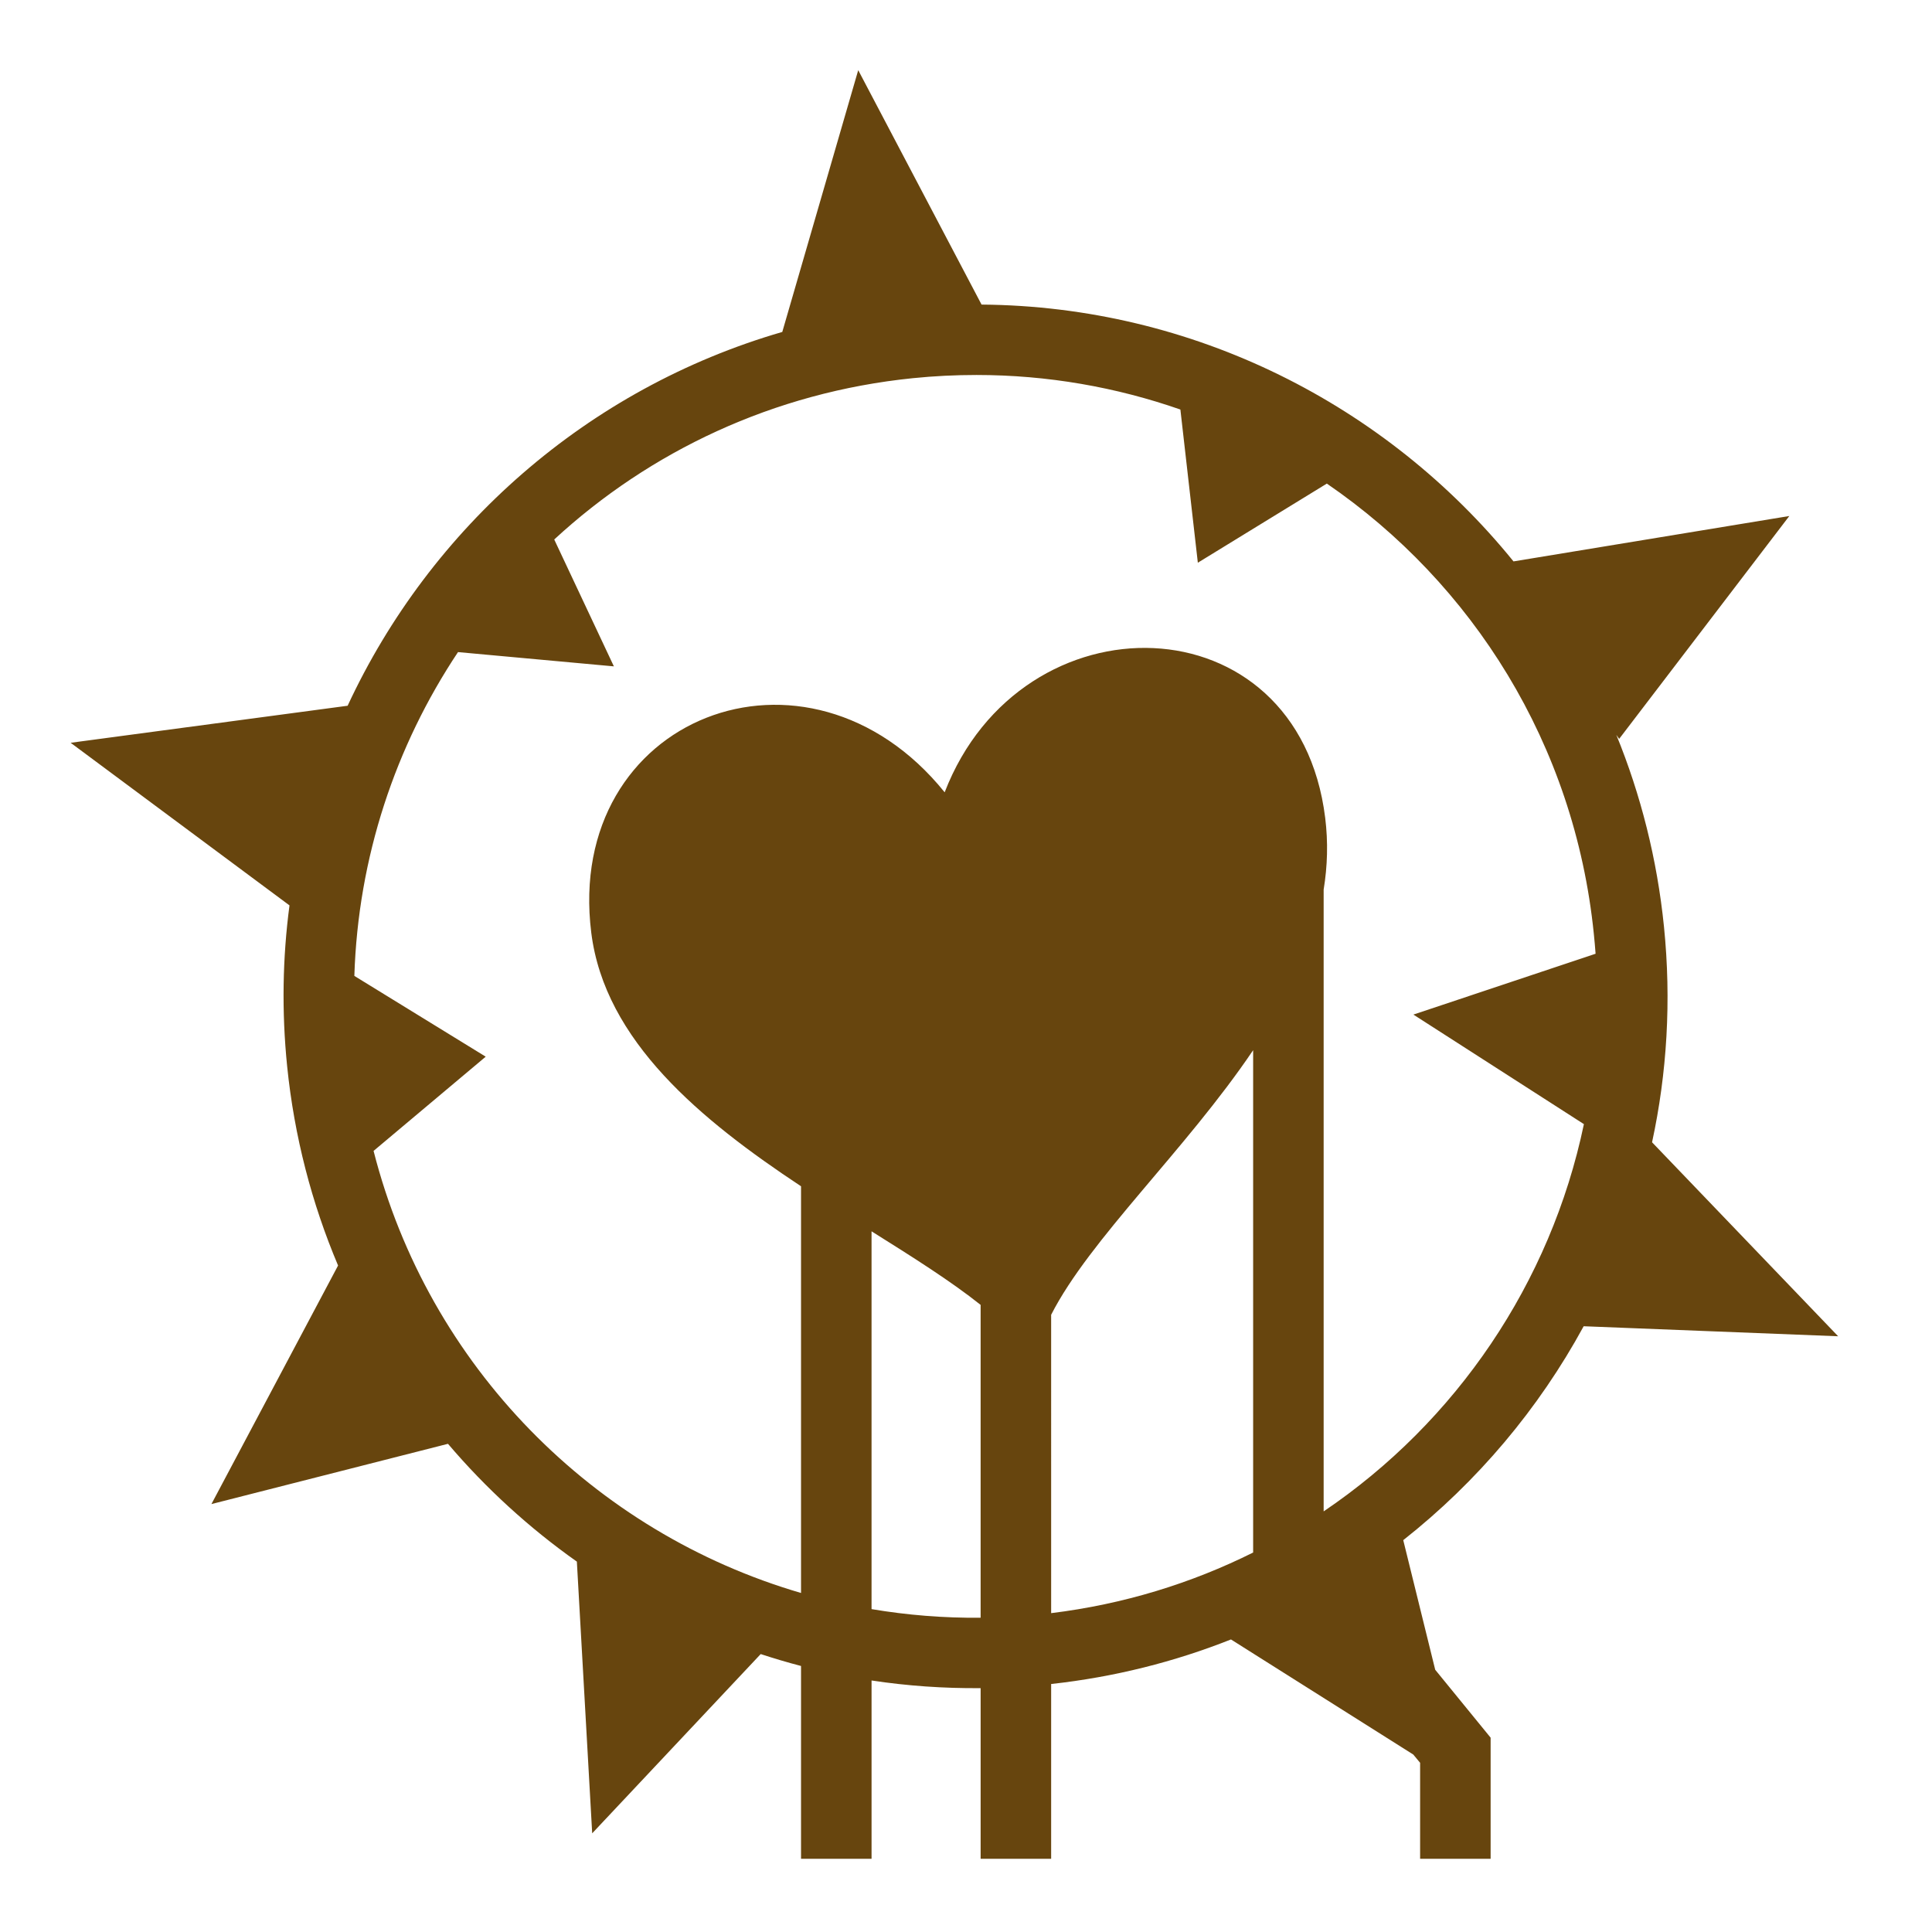
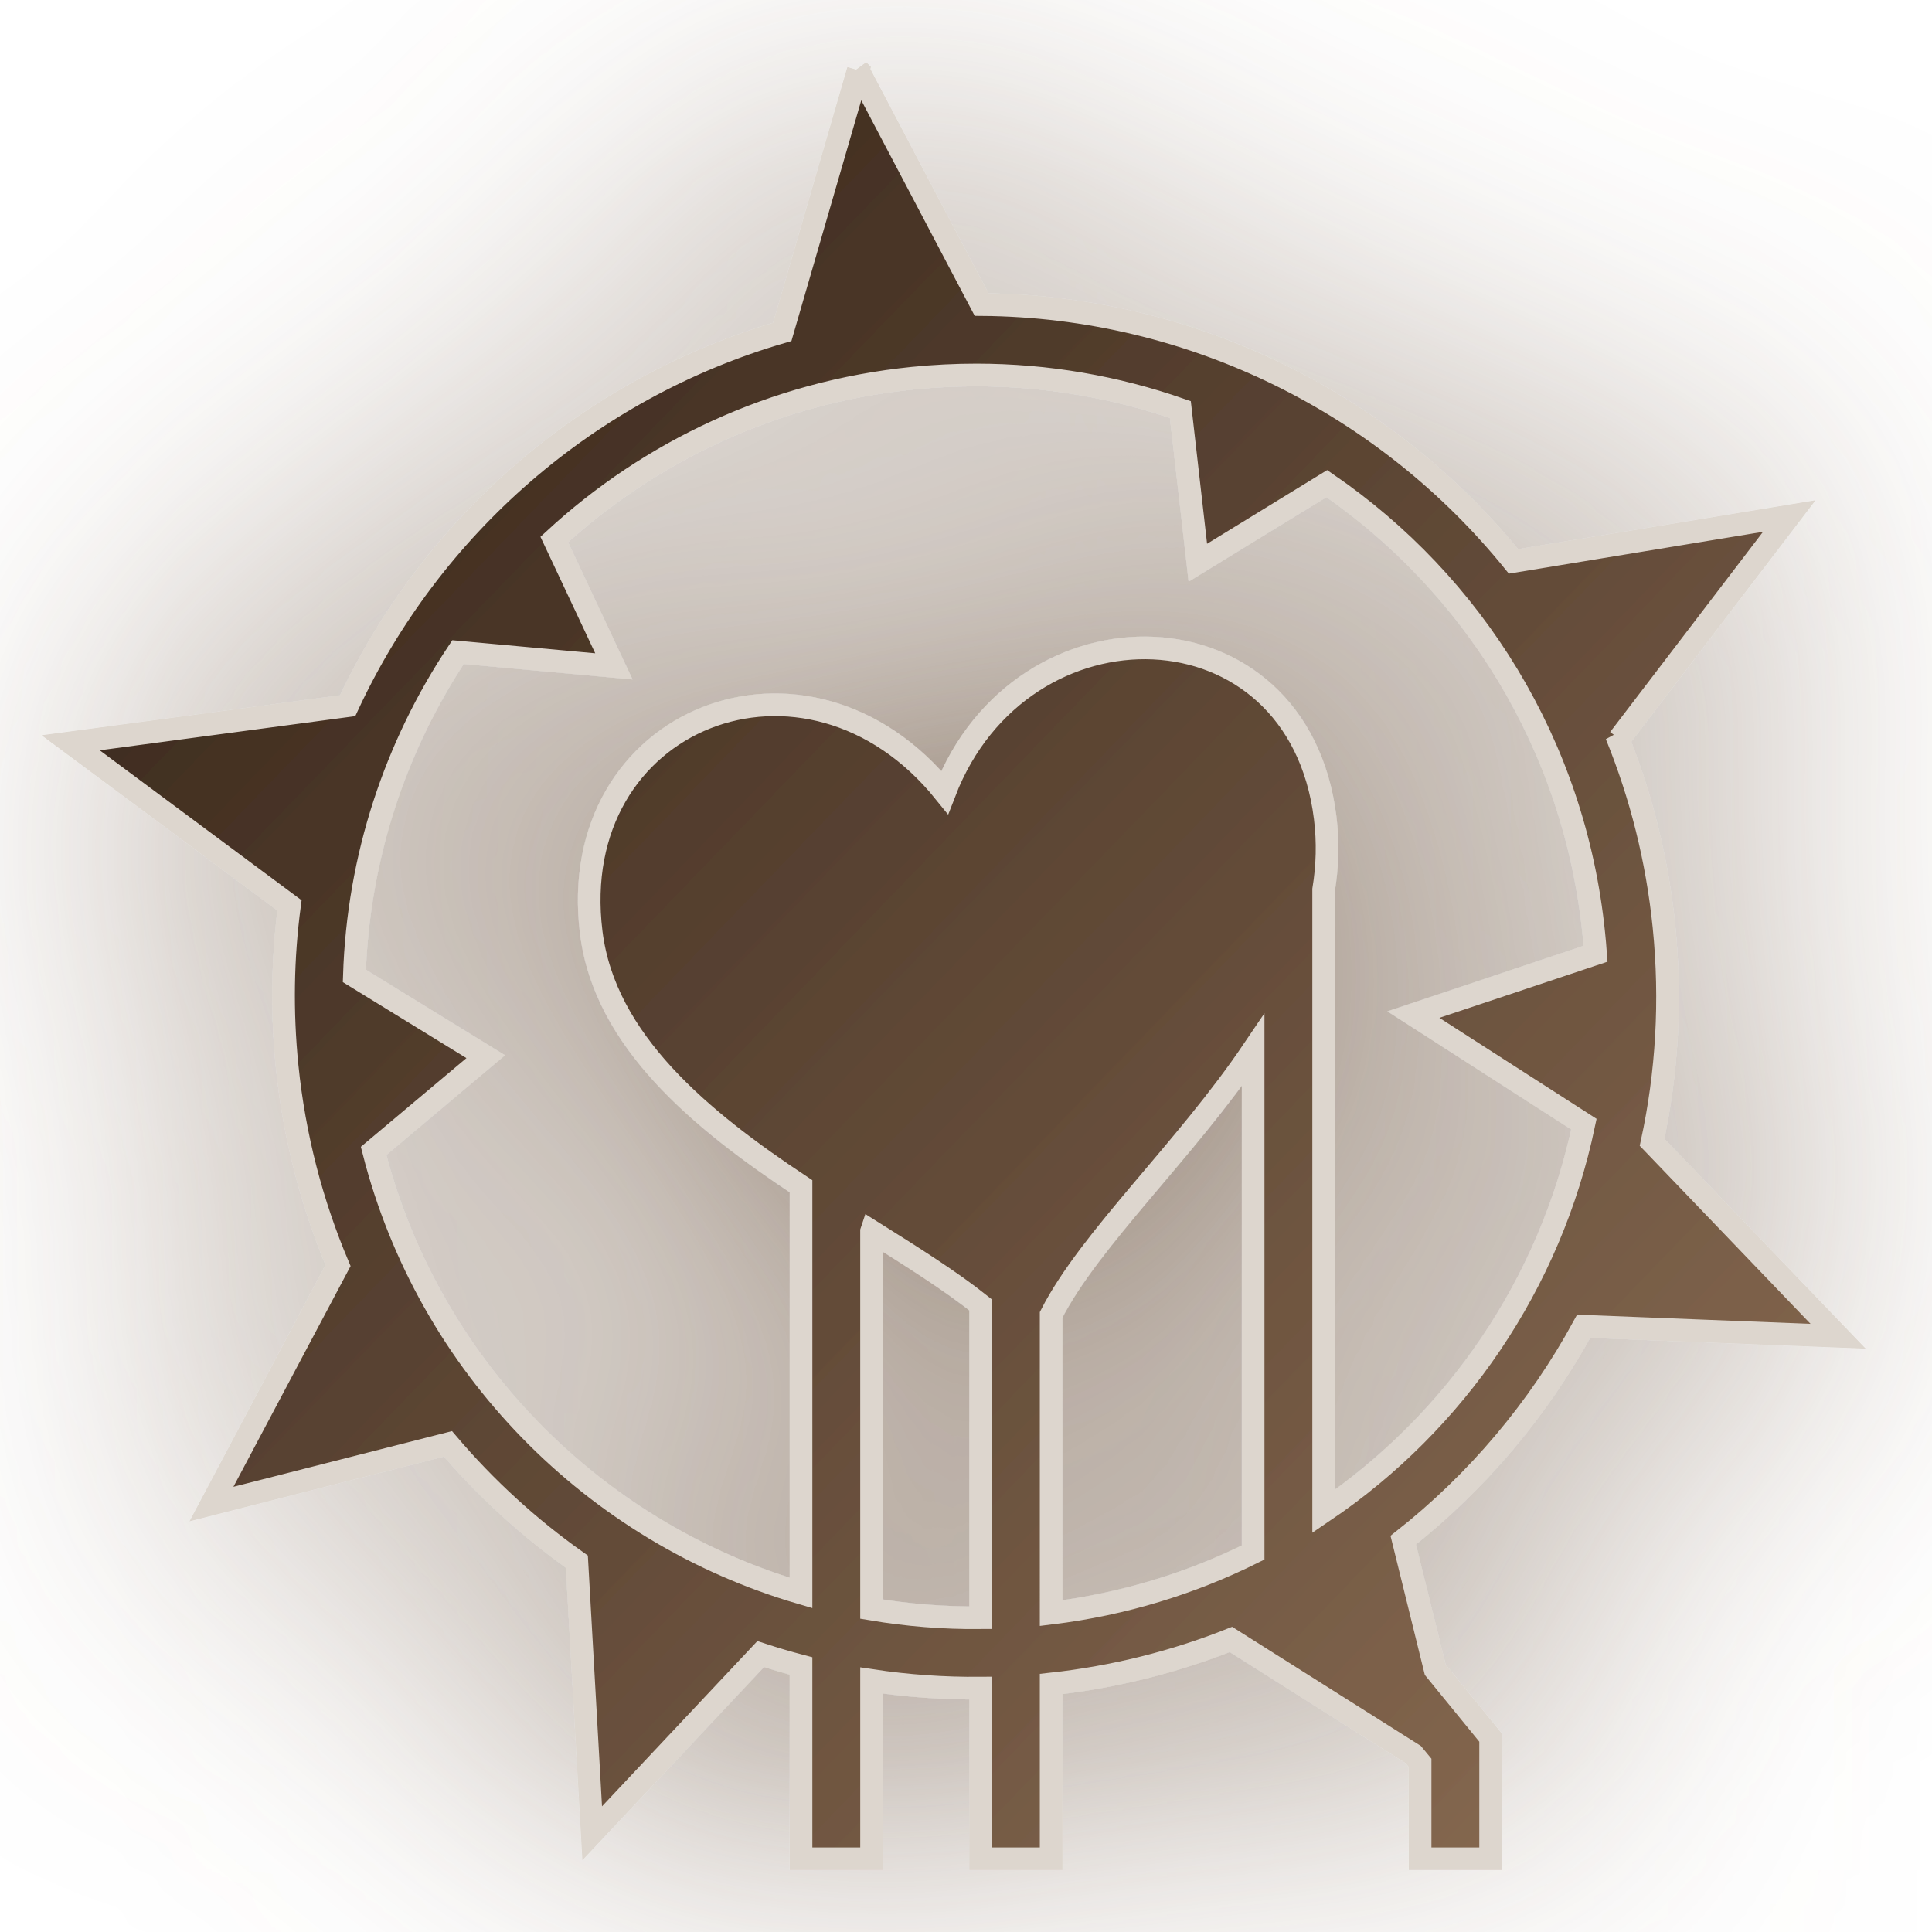
<svg xmlns="http://www.w3.org/2000/svg" viewBox="0 0 512 512">
+   <defs>
+     <filter id="shadow-1" height="300%" width="300%" x="-100%" y="-100%">
+       <feFlood flood-color="rgba(133, 113, 96, 1)" result="flood" />
+       <feComposite in="flood" in2="SourceGraphic" operator="atop" result="composite" />
+       <feGaussianBlur in="composite" stdDeviation="50" result="blur" />
+       <feOffset dx="0" dy="0" result="offset" />
+       <feComposite in="SourceGraphic" in2="offset" operator="over" />
+     </filter>
+     <linearGradient x1="0" x2="1" y1="0" y2="1" id="gradient-1">
+       <stop offset="0%" stop-color="#2e1e14" stop-opacity="1" />
+       <stop offset="100%" stop-color="#8d6f55" stop-opacity="1" />
+     </linearGradient>
+   </defs>
  <g class="" style="" transform="translate(0,0)">
-     <path d="M227.438 18.594L207.313 87.97c-51.705 15-93.266 51.876-115.188 99.06l-73.406 9.814 58 43.094c-1.834 13.845-2.095 28.103-.626 42.593 1.892 18.672 6.55 36.403 13.5 52.845l-33.563 63.22 62.69-15.97c10.04 11.805 21.53 22.302 34.155 31.22l4.063 72 44.656-47.5c3.523 1.154 7.08 2.212 10.687 3.155v51.094h18.69v-47.25c9.448 1.436 19.105 2.11 28.905 2.03v45.22h18.688V446.28c16.735-1.836 32.71-5.878 47.656-11.81l48.31 30.5 1.814 2.186v25.438h18.687V460.5l-2.092-2.563-12.594-15.437-8.47-34.344c19.613-15.464 35.89-34.777 47.813-56.687l67.438 2.655-49.313-51.406c3.958-18.31 5.146-37.53 3.157-57.158-1.816-17.9-6.148-34.947-12.626-50.812l.75 1.063 45.094-59.063-73.094 12.03c-33.67-41.52-84.87-67.627-140.97-68.06l-32.687-62.126zm31.343 80.78c18.82 0 37.02 3.223 54.033 9.157l4.625 40.595 34.187-20.97c38.577 26.43 65.657 69.033 70.75 119.282.18 1.775.346 3.546.47 5.313l-48.283 16.125 45.188 29.03c-8.816 42.143-33.876 78.896-68.97 102.626V235.75c1.017-6.205 1.21-12.552.408-19.03-7.203-58.14-80.477-59.517-100.844-6.75-36.378-45.1-100.77-19.982-93.656 37.186 3.574 28.718 29.094 49.678 55.593 67.22v107.78C157.405 406.133 113.557 362.12 99 305l29.72-24.97-34.814-21.405c.983-31.41 10.888-60.917 27.47-85.813l41.31 3.782-15.81-33.625c25.302-23.35 58.116-39.006 95.06-42.75 5.663-.575 11.276-.845 16.845-.845zm73.314 178.94v133.123c-16.367 8.158-34.377 13.722-53.53 16.063l-.002-79.063c10.236-20.103 35.553-43.51 53.532-70.125zM230.97 326.31c10.877 6.818 21.026 13.216 28.905 19.5v82.907c-9.82.093-19.493-.698-28.906-2.283V326.313z" fill="#67450e" fill-opacity="1" />
+     <path d="M227.438 18.594L207.313 87.97c-51.705 15-93.266 51.876-115.188 99.06l-73.406 9.814 58 43.094c-1.834 13.845-2.095 28.103-.626 42.593 1.892 18.672 6.55 36.403 13.5 52.845l-33.563 63.22 62.69-15.97c10.04 11.805 21.53 22.302 34.155 31.22l4.063 72 44.656-47.5c3.523 1.154 7.08 2.212 10.687 3.155v51.094h18.69v-47.25c9.448 1.436 19.105 2.11 28.905 2.03v45.22h18.688V446.28c16.735-1.836 32.71-5.878 47.656-11.81l48.31 30.5 1.814 2.186v25.438h18.687V460.5l-2.092-2.563-12.594-15.437-8.47-34.344c19.613-15.464 35.89-34.777 47.813-56.687l67.438 2.655-49.313-51.406c3.958-18.31 5.146-37.53 3.157-57.158-1.816-17.9-6.148-34.947-12.626-50.812l.75 1.063 45.094-59.063-73.094 12.03c-33.67-41.52-84.87-67.627-140.97-68.06l-32.687-62.126zm31.343 80.78c18.82 0 37.02 3.223 54.033 9.157l4.625 40.595 34.187-20.97c38.577 26.43 65.657 69.033 70.75 119.282.18 1.775.346 3.546.47 5.313l-48.283 16.125 45.188 29.03c-8.816 42.143-33.876 78.896-68.97 102.626V235.75c1.017-6.205 1.21-12.552.408-19.03-7.203-58.14-80.477-59.517-100.844-6.75-36.378-45.1-100.77-19.982-93.656 37.186 3.574 28.718 29.094 49.678 55.593 67.22v107.78C157.405 406.133 113.557 362.12 99 305l29.72-24.97-34.814-21.405c.983-31.41 10.888-60.917 27.47-85.813l41.31 3.782-15.81-33.625c25.302-23.35 58.116-39.006 95.06-42.75 5.663-.575 11.276-.845 16.845-.845zm73.314 178.94v133.123c-16.367 8.158-34.377 13.722-53.53 16.063l-.002-79.063c10.236-20.103 35.553-43.51 53.532-70.125zM230.97 326.31c10.877 6.818 21.026 13.216 28.905 19.5v82.907c-9.82.093-19.493-.698-28.906-2.283V326.313z" fill="url(#gradient-1)" stroke="#ddd6ce" stroke-opacity="1" stroke-width="6" filter="url(#shadow-1)" />
  </g>
</svg>
